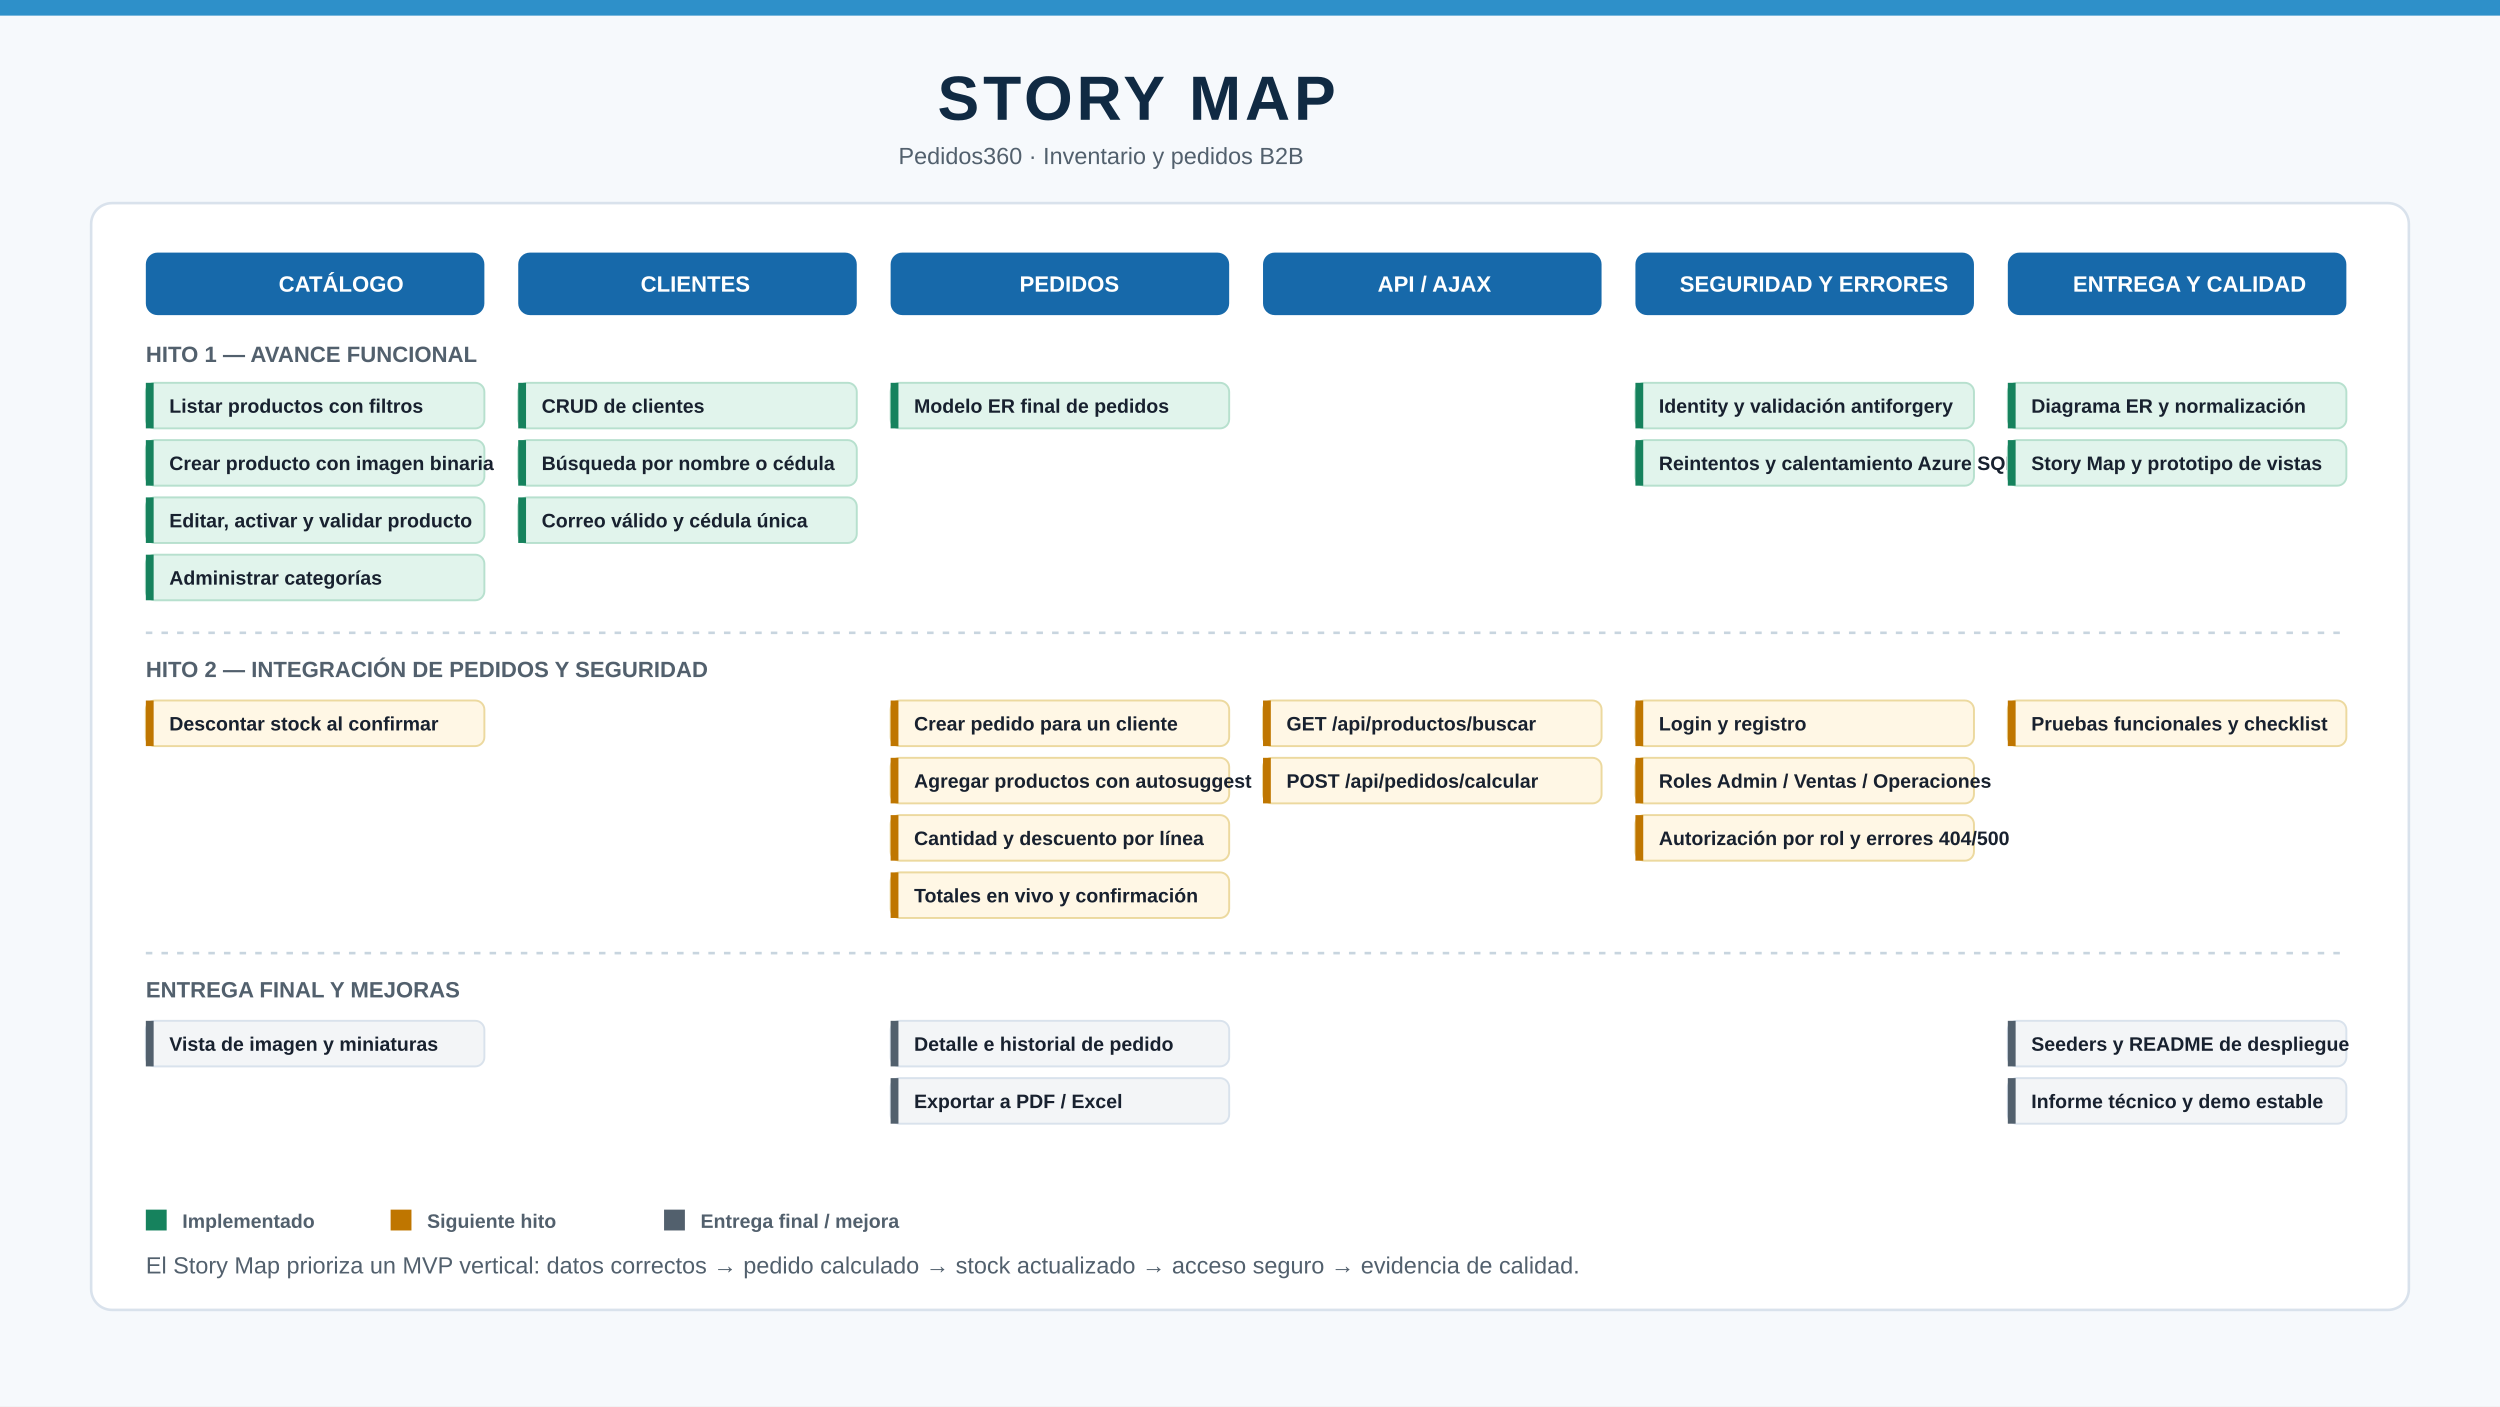
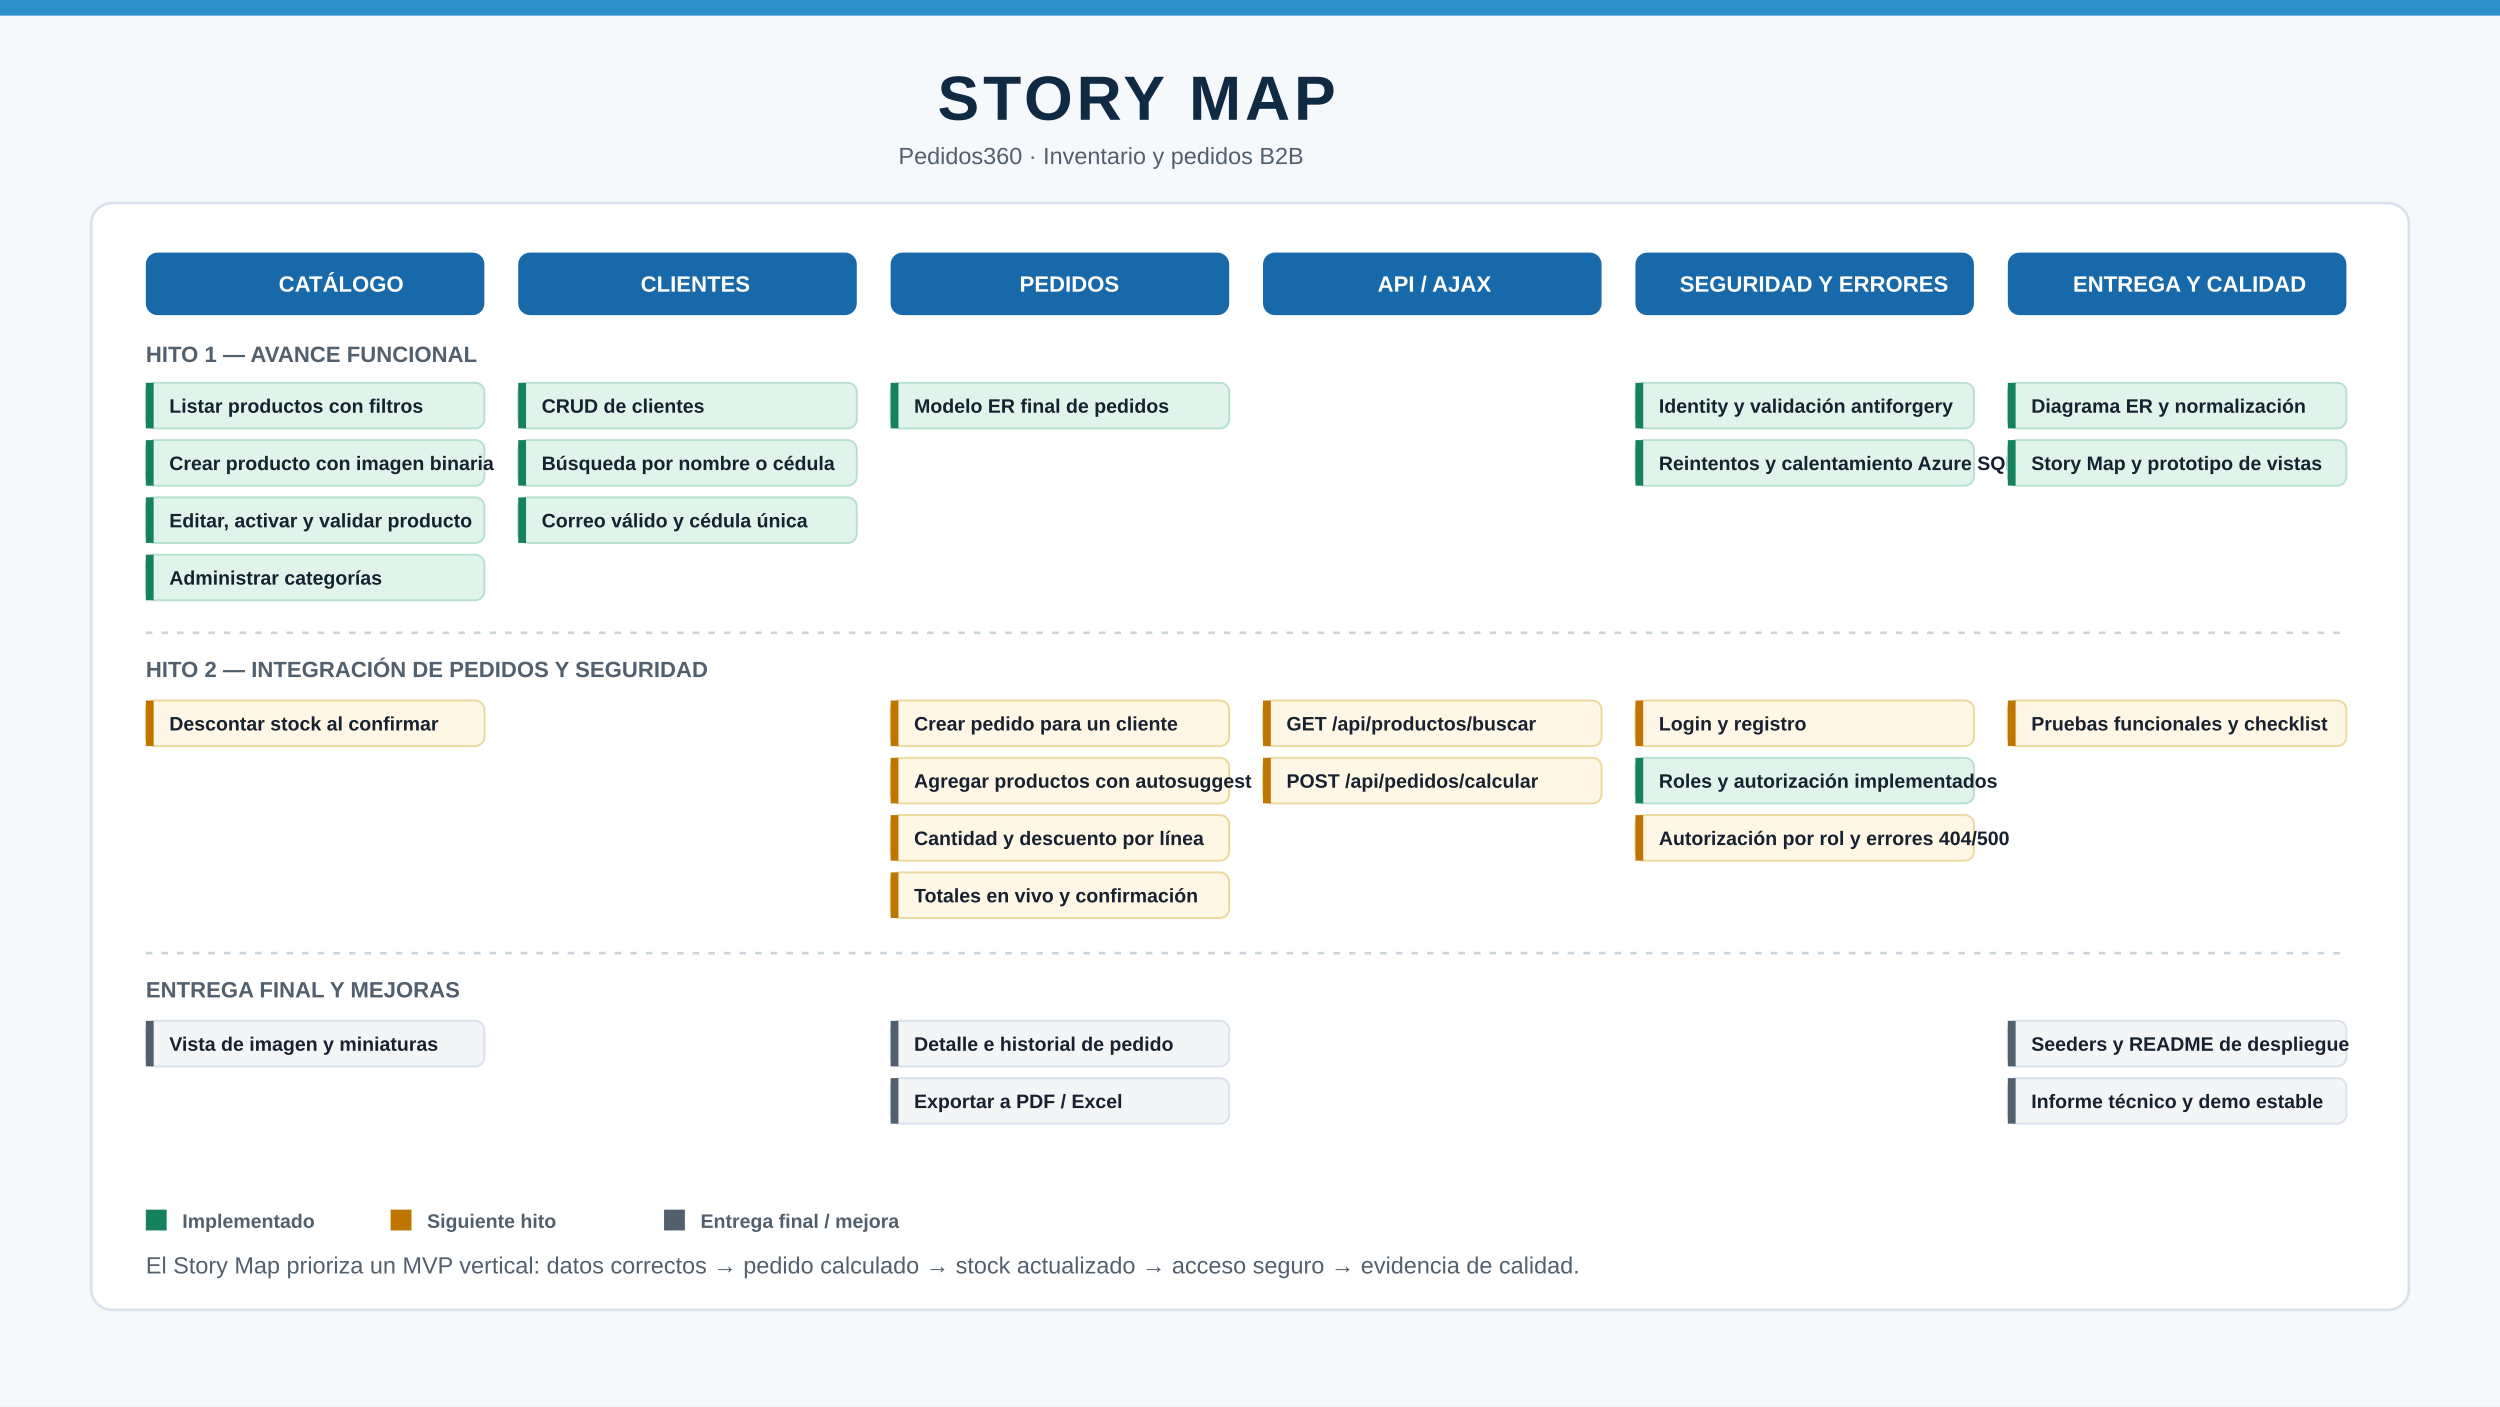
<svg xmlns="http://www.w3.org/2000/svg" width="1920" height="1080" viewBox="0 0 1920 1080" role="img" aria-labelledby="title desc">
  <style>
    .bg { fill:#f6f9fc; } .title { font:800 48px Aptos,Arial,sans-serif; fill:#102a43; letter-spacing:3px; }
    .subtitle { font:400 18px Aptos,Arial,sans-serif; fill:#52606d; } .col { fill:#1769aa; } .colText { font:700 17px Aptos,Arial,sans-serif; fill:#fff; }
    .phase { font:800 17px Aptos,Arial,sans-serif; fill:#52606d; } .line { stroke:#c8d5df; stroke-width:2; stroke-dasharray:5 7; }
    .done { fill:#e1f4ec; stroke:#b7e0ce; stroke-width:1.5; } .plan { fill:#fff7e5; stroke:#ecd99f; stroke-width:1.5; } .bonus { fill:#f3f5f7; stroke:#d9e2ec; stroke-width:1.5; }
    .barDone { fill:#16825d; } .barPlan { fill:#bf7600; } .barBonus { fill:#52606d; } .cardText { font:600 15px Aptos,Arial,sans-serif; fill:#18212f; }
    .legend { font:600 15px Aptos,Arial,sans-serif; fill:#52606d; }
  </style>
  <rect class="bg" width="1920" height="1080" />
  <rect x="0" y="0" width="1920" height="12" fill="#2e90c9" />
  <text class="title" x="720" y="92">STORY MAP</text>
  <text class="subtitle" x="690" y="126">Pedidos360 · Inventario y pedidos B2B</text>
  <rect x="70" y="156" width="1780" height="850" rx="16" fill="#fff" stroke="#d9e2ec" stroke-width="2" />
  <g>
    <rect class="col" x="112" y="194" width="260" height="48" rx="9" />
    <text class="colText" x="214" y="224">CATÁLOGO</text>
    <rect class="col" x="398" y="194" width="260" height="48" rx="9" />
    <text class="colText" x="492" y="224">CLIENTES</text>
    <rect class="col" x="684" y="194" width="260" height="48" rx="9" />
    <text class="colText" x="783" y="224">PEDIDOS</text>
    <rect class="col" x="970" y="194" width="260" height="48" rx="9" />
    <text class="colText" x="1058" y="224">API / AJAX</text>
    <rect class="col" x="1256" y="194" width="260" height="48" rx="9" />
    <text class="colText" x="1290" y="224">SEGURIDAD Y ERRORES</text>
    <rect class="col" x="1542" y="194" width="260" height="48" rx="9" />
    <text class="colText" x="1592" y="224">ENTREGA Y CALIDAD</text>
  </g>
  <text class="phase" x="112" y="278">HITO 1 — AVANCE FUNCIONAL</text>
  <g>
    <rect class="done" x="112" y="294" width="260" height="35" rx="7" />
    <rect class="barDone" x="112" y="294" width="6" height="35" />
    <text class="cardText" x="130" y="317">Listar productos con filtros</text>
    <rect class="done" x="112" y="338" width="260" height="35" rx="7" />
    <rect class="barDone" x="112" y="338" width="6" height="35" />
    <text class="cardText" x="130" y="361">Crear producto con imagen binaria</text>
    <rect class="done" x="112" y="382" width="260" height="35" rx="7" />
    <rect class="barDone" x="112" y="382" width="6" height="35" />
    <text class="cardText" x="130" y="405">Editar, activar y validar producto</text>
    <rect class="done" x="112" y="426" width="260" height="35" rx="7" />
    <rect class="barDone" x="112" y="426" width="6" height="35" />
    <text class="cardText" x="130" y="449">Administrar categorías</text>
    <rect class="done" x="398" y="294" width="260" height="35" rx="7" />
    <rect class="barDone" x="398" y="294" width="6" height="35" />
    <text class="cardText" x="416" y="317">CRUD de clientes</text>
    <rect class="done" x="398" y="338" width="260" height="35" rx="7" />
    <rect class="barDone" x="398" y="338" width="6" height="35" />
    <text class="cardText" x="416" y="361">Búsqueda por nombre o cédula</text>
    <rect class="done" x="398" y="382" width="260" height="35" rx="7" />
    <rect class="barDone" x="398" y="382" width="6" height="35" />
    <text class="cardText" x="416" y="405">Correo válido y cédula única</text>
    <rect class="done" x="684" y="294" width="260" height="35" rx="7" />
    <rect class="barDone" x="684" y="294" width="6" height="35" />
    <text class="cardText" x="702" y="317">Modelo ER final de pedidos</text>
    <rect class="done" x="1256" y="294" width="260" height="35" rx="7" />
    <rect class="barDone" x="1256" y="294" width="6" height="35" />
    <text class="cardText" x="1274" y="317">Identity y validación antiforgery</text>
    <rect class="done" x="1256" y="338" width="260" height="35" rx="7" />
    <rect class="barDone" x="1256" y="338" width="6" height="35" />
    <text class="cardText" x="1274" y="361">Reintentos y calentamiento Azure SQL</text>
    <rect class="done" x="1542" y="294" width="260" height="35" rx="7" />
    <rect class="barDone" x="1542" y="294" width="6" height="35" />
    <text class="cardText" x="1560" y="317">Diagrama ER y normalización</text>
    <rect class="done" x="1542" y="338" width="260" height="35" rx="7" />
    <rect class="barDone" x="1542" y="338" width="6" height="35" />
    <text class="cardText" x="1560" y="361">Story Map y prototipo de vistas</text>
  </g>
  <line class="line" x1="112" y1="486" x2="1802" y2="486" />
  <text class="phase" x="112" y="520">HITO 2 — INTEGRACIÓN DE PEDIDOS Y SEGURIDAD</text>
  <g>
    <rect class="plan" x="112" y="538" width="260" height="35" rx="7" />
    <rect class="barPlan" x="112" y="538" width="6" height="35" />
    <text class="cardText" x="130" y="561">Descontar stock al confirmar</text>
    <rect class="plan" x="684" y="538" width="260" height="35" rx="7" />
    <rect class="barPlan" x="684" y="538" width="6" height="35" />
    <text class="cardText" x="702" y="561">Crear pedido para un cliente</text>
    <rect class="plan" x="684" y="582" width="260" height="35" rx="7" />
    <rect class="barPlan" x="684" y="582" width="6" height="35" />
    <text class="cardText" x="702" y="605">Agregar productos con autosuggest</text>
    <rect class="plan" x="684" y="626" width="260" height="35" rx="7" />
    <rect class="barPlan" x="684" y="626" width="6" height="35" />
    <text class="cardText" x="702" y="649">Cantidad y descuento por línea</text>
    <rect class="plan" x="684" y="670" width="260" height="35" rx="7" />
    <rect class="barPlan" x="684" y="670" width="6" height="35" />
    <text class="cardText" x="702" y="693">Totales en vivo y confirmación</text>
    <rect class="plan" x="970" y="538" width="260" height="35" rx="7" />
    <rect class="barPlan" x="970" y="538" width="6" height="35" />
    <text class="cardText" x="988" y="561">GET /api/productos/buscar</text>
    <rect class="plan" x="970" y="582" width="260" height="35" rx="7" />
    <rect class="barPlan" x="970" y="582" width="6" height="35" />
    <text class="cardText" x="988" y="605">POST /api/pedidos/calcular</text>
    <rect class="plan" x="1256" y="538" width="260" height="35" rx="7" />
    <rect class="barPlan" x="1256" y="538" width="6" height="35" />
    <text class="cardText" x="1274" y="561">Login y registro</text>
-     <rect class="plan" x="1256" y="582" width="260" height="35" rx="7" />
-     <rect class="barPlan" x="1256" y="582" width="6" height="35" />
-     <text class="cardText" x="1274" y="605">Roles Admin / Ventas / Operaciones</text>
+     <rect class="done" x="1256" y="582" width="260" height="35" rx="7" />
+     <rect class="barDone" x="1256" y="582" width="6" height="35" />
+     <text class="cardText" x="1274" y="605">Roles y autorización implementados</text>
    <rect class="plan" x="1256" y="626" width="260" height="35" rx="7" />
    <rect class="barPlan" x="1256" y="626" width="6" height="35" />
    <text class="cardText" x="1274" y="649">Autorización por rol y errores 404/500</text>
    <rect class="plan" x="1542" y="538" width="260" height="35" rx="7" />
    <rect class="barPlan" x="1542" y="538" width="6" height="35" />
    <text class="cardText" x="1560" y="561">Pruebas funcionales y checklist</text>
  </g>
  <line class="line" x1="112" y1="732" x2="1802" y2="732" />
  <text class="phase" x="112" y="766">ENTREGA FINAL Y MEJORAS</text>
  <g>
    <rect class="bonus" x="112" y="784" width="260" height="35" rx="7" />
    <rect class="barBonus" x="112" y="784" width="6" height="35" />
    <text class="cardText" x="130" y="807">Vista de imagen y miniaturas</text>
    <rect class="bonus" x="684" y="784" width="260" height="35" rx="7" />
    <rect class="barBonus" x="684" y="784" width="6" height="35" />
    <text class="cardText" x="702" y="807">Detalle e historial de pedido</text>
    <rect class="bonus" x="684" y="828" width="260" height="35" rx="7" />
    <rect class="barBonus" x="684" y="828" width="6" height="35" />
    <text class="cardText" x="702" y="851">Exportar a PDF / Excel</text>
    <rect class="bonus" x="1542" y="784" width="260" height="35" rx="7" />
    <rect class="barBonus" x="1542" y="784" width="6" height="35" />
    <text class="cardText" x="1560" y="807">Seeders y README de despliegue</text>
    <rect class="bonus" x="1542" y="828" width="260" height="35" rx="7" />
    <rect class="barBonus" x="1542" y="828" width="6" height="35" />
    <text class="cardText" x="1560" y="851">Informe técnico y demo estable</text>
  </g>
  <rect x="112" y="929" width="16" height="16" class="barDone" />
  <text class="legend" x="140" y="943">Implementado</text>
  <rect x="300" y="929" width="16" height="16" class="barPlan" />
  <text class="legend" x="328" y="943">Siguiente hito</text>
  <rect x="510" y="929" width="16" height="16" class="barBonus" />
  <text class="legend" x="538" y="943">Entrega final / mejora</text>
  <text class="subtitle" x="112" y="978">El Story Map prioriza un MVP vertical: datos correctos → pedido calculado → stock actualizado → acceso seguro → evidencia de calidad.</text>
</svg>
